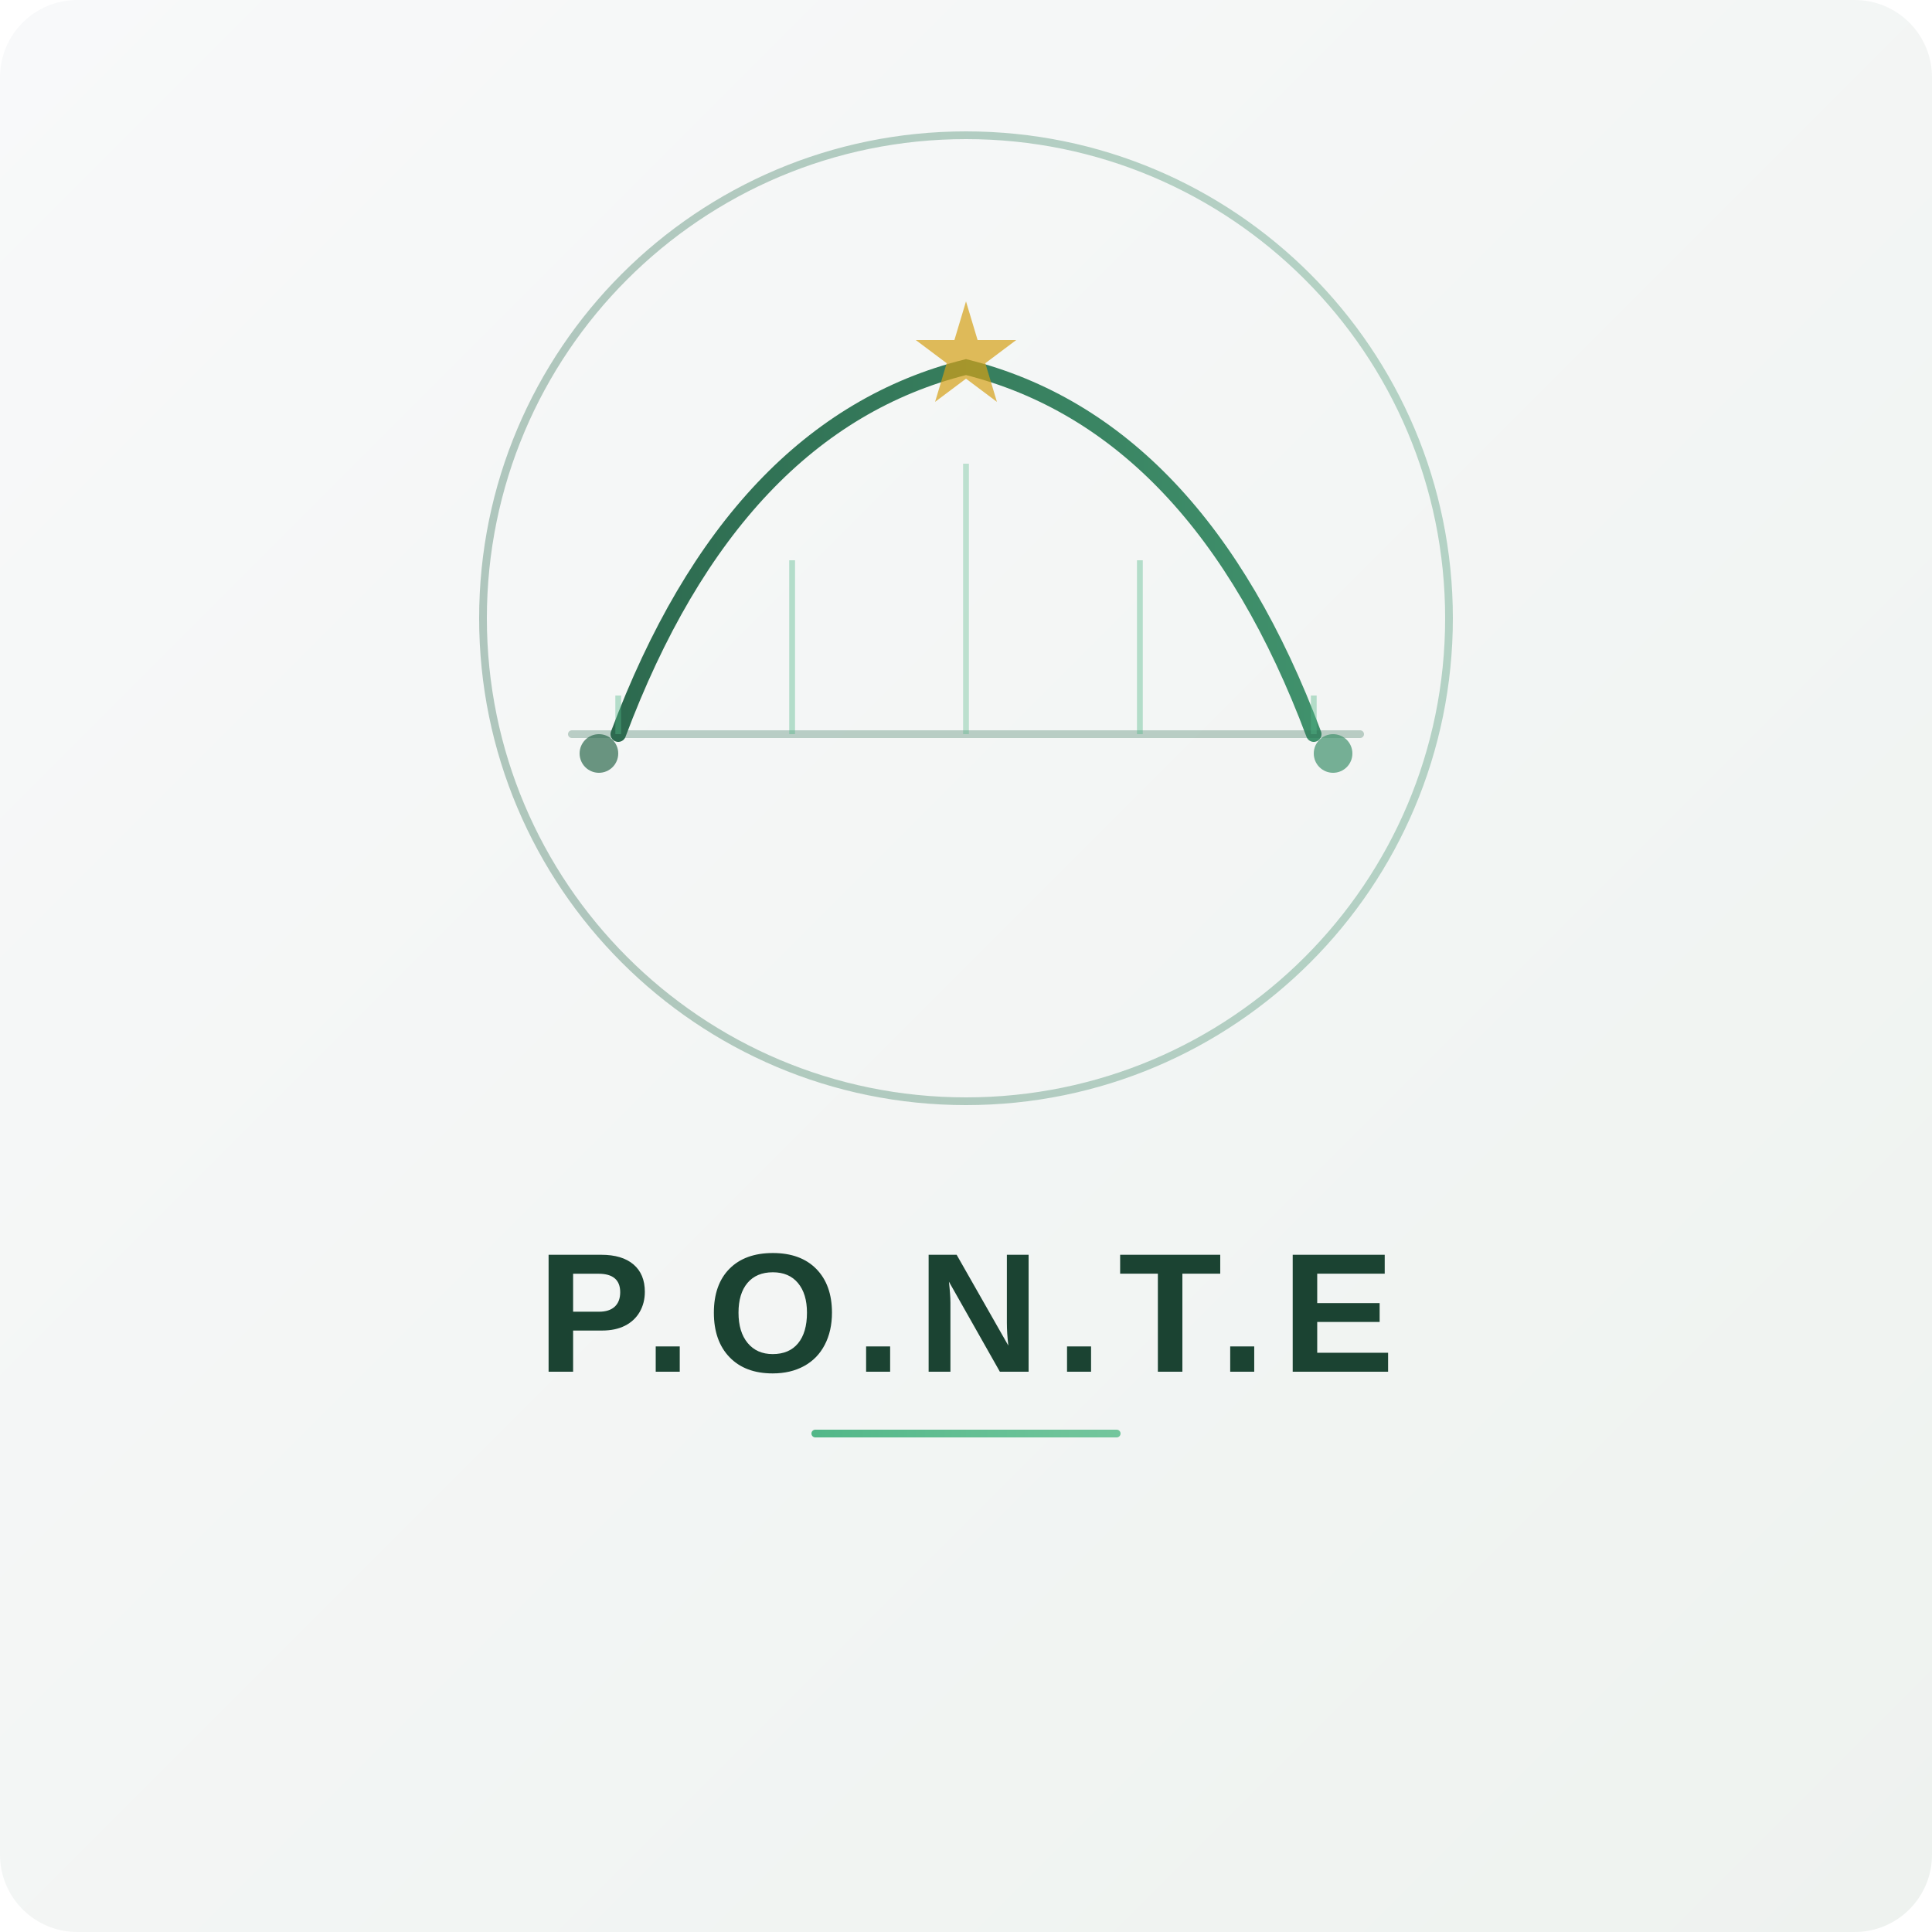
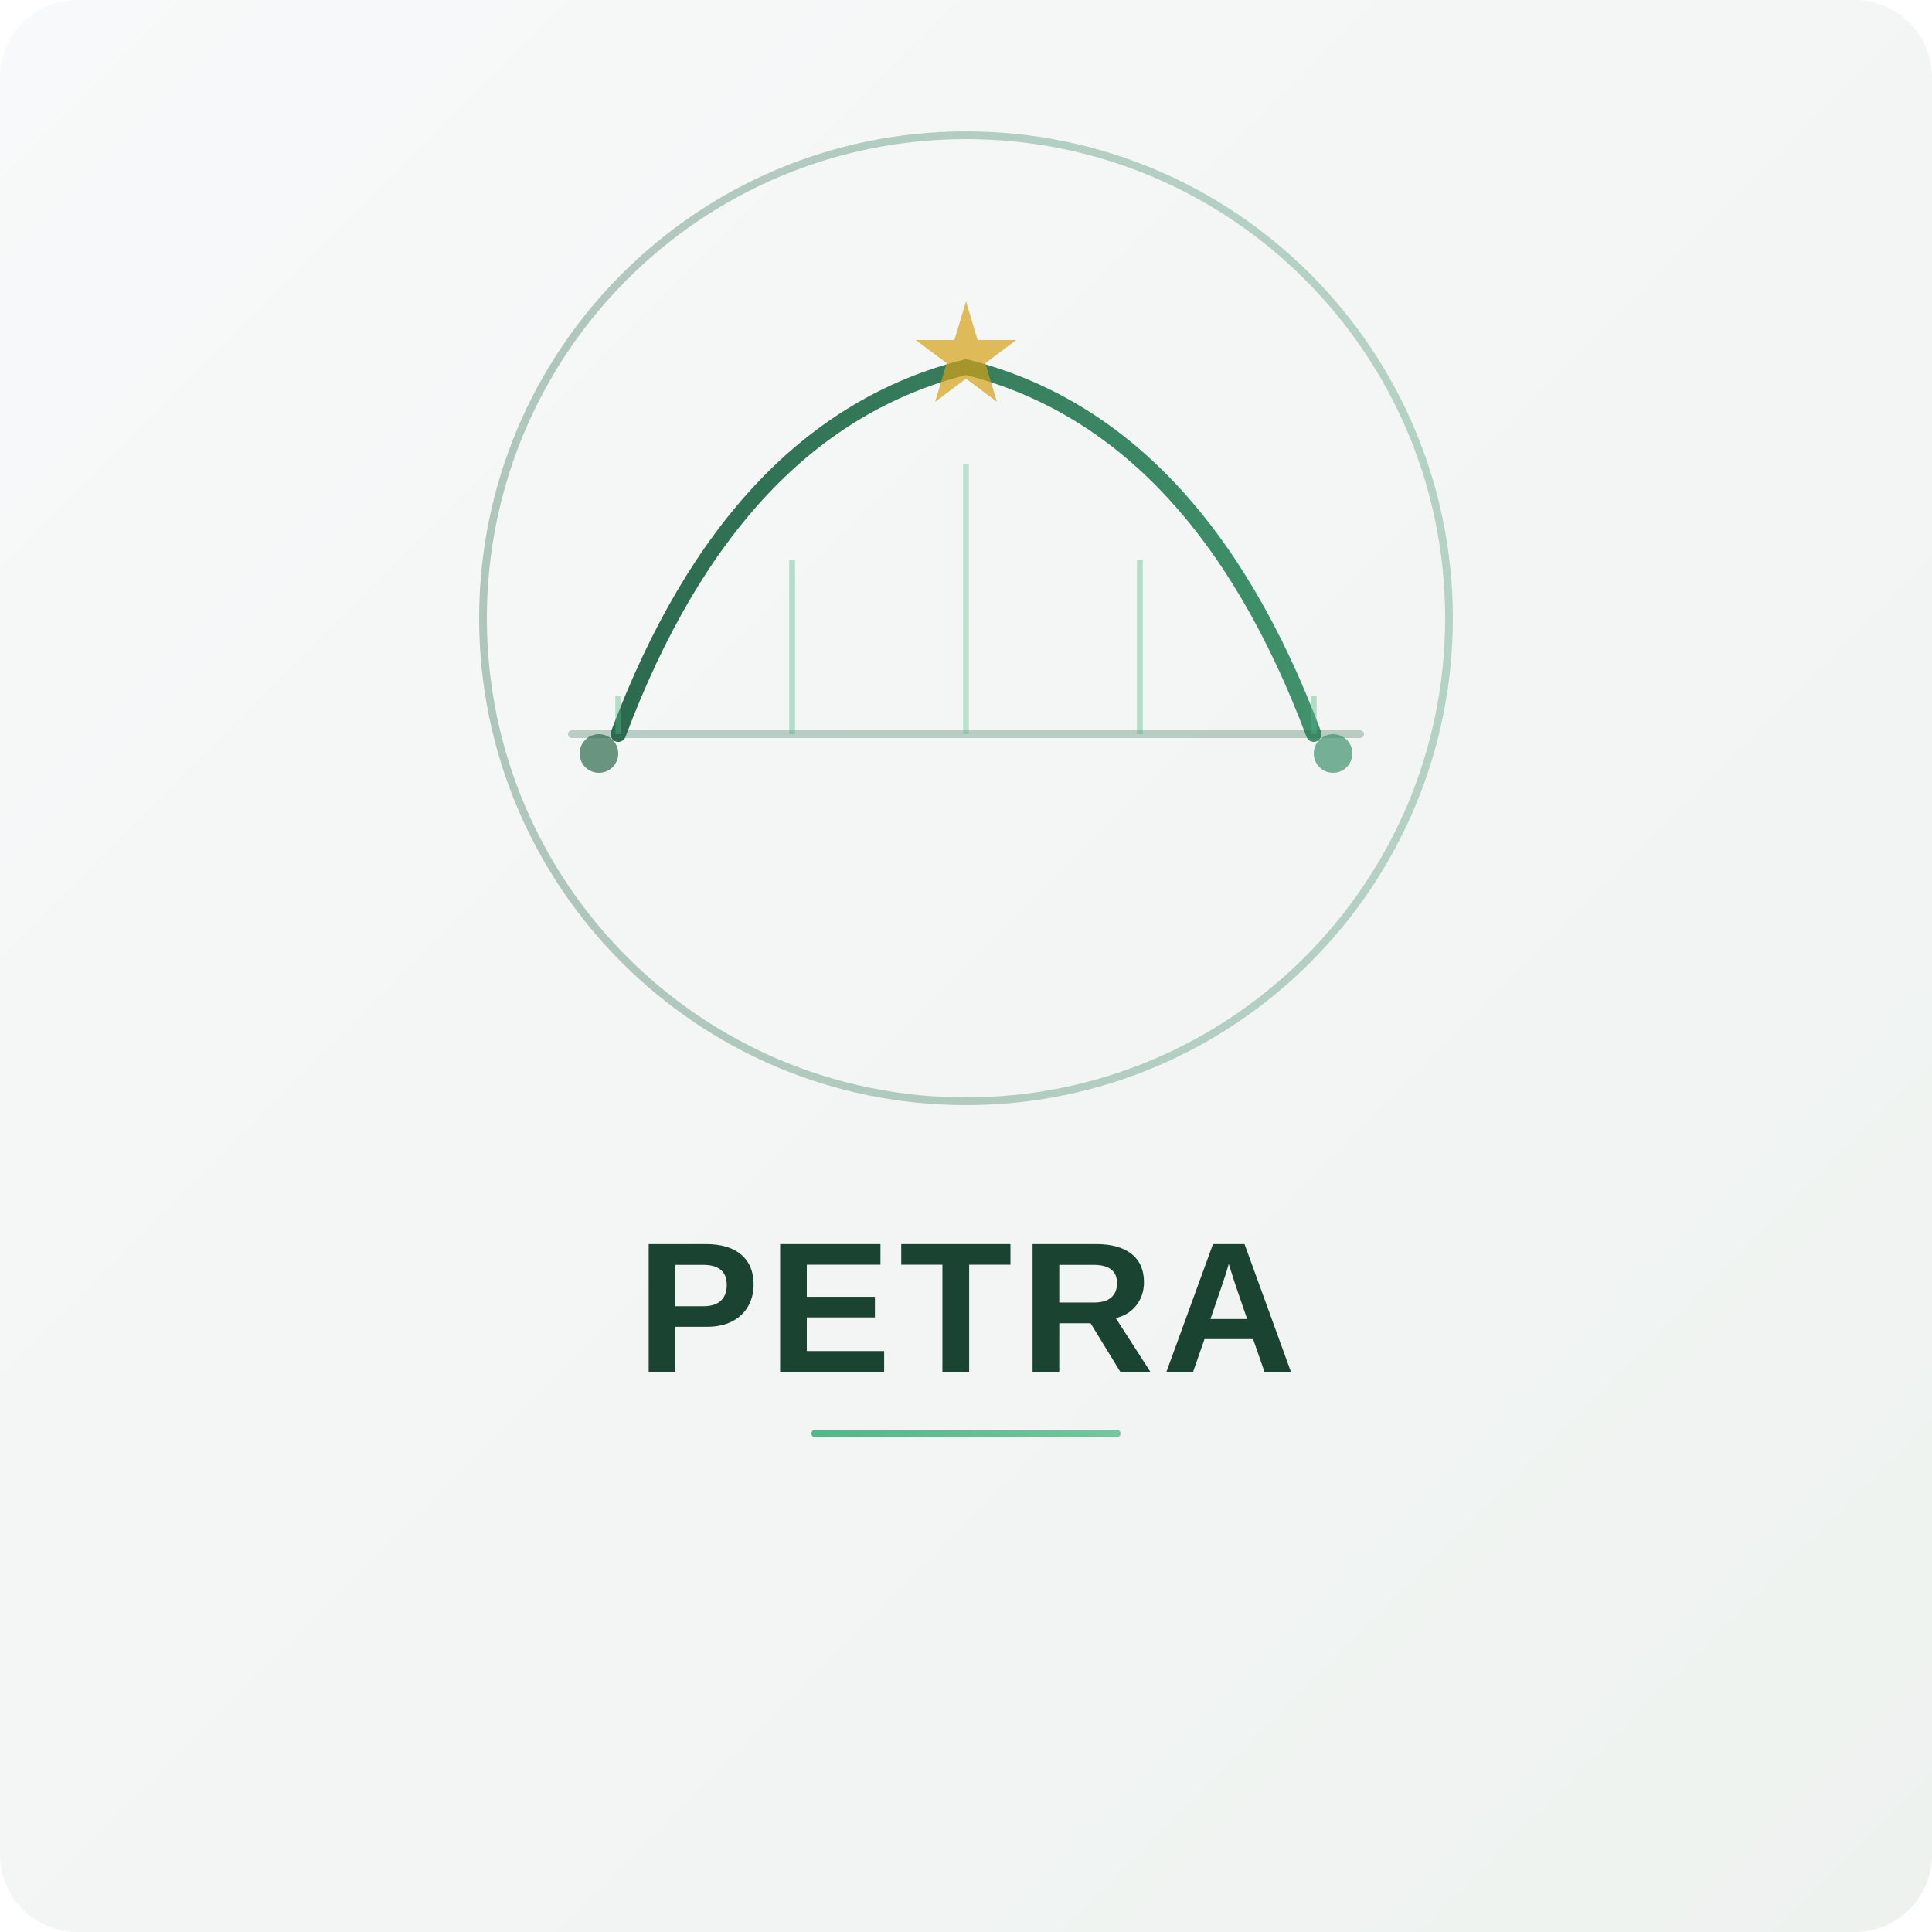
<svg xmlns="http://www.w3.org/2000/svg" viewBox="0 0 500 500" width="500" height="500">
  <defs>
    <linearGradient id="bg-light" x1="0" y1="0" x2="1" y2="1">
      <stop offset="0%" stop-color="#F8F9FA" />
      <stop offset="100%" stop-color="#EEF2EF" />
    </linearGradient>
    <linearGradient id="bridge-light" x1="0" y1="0" x2="1" y2="0">
      <stop offset="0%" stop-color="#2D6A4F" />
      <stop offset="100%" stop-color="#40916C" />
    </linearGradient>
    <linearGradient id="accent-light" x1="0" y1="0" x2="1" y2="0">
      <stop offset="0%" stop-color="#52B788" />
      <stop offset="100%" stop-color="#74C69D" />
    </linearGradient>
  </defs>
  <rect width="500" height="500" fill="url(#bg-light)" rx="20" />
  <g transform="translate(0,-10)">
    <circle cx="250" cy="170" r="125" fill="none" stroke="url(#bridge-light)" stroke-width="2" opacity="0.35" />
    <path d="M160 200 Q190 120 250 105 Q310 120 340 200" fill="none" stroke="url(#bridge-light)" stroke-width="4" stroke-linecap="round" />
    <line x1="148" y1="200" x2="352" y2="200" stroke="#2D6A4F" stroke-width="2" opacity="0.3" stroke-linecap="round" />
    <line x1="160" y1="190" x2="160" y2="200" stroke="#52B788" stroke-width="1.5" opacity="0.4" />
    <line x1="205" y1="155" x2="205" y2="200" stroke="#52B788" stroke-width="1.5" opacity="0.4" />
    <line x1="250" y1="130" x2="250" y2="200" stroke="#52B788" stroke-width="1.5" opacity="0.35" />
    <line x1="295" y1="155" x2="295" y2="200" stroke="#52B788" stroke-width="1.5" opacity="0.4" />
    <line x1="340" y1="190" x2="340" y2="200" stroke="#52B788" stroke-width="1.5" opacity="0.4" />
    <path d="M250 88 L253 98 L263 98 L255 104 L258 114 L250 108 L242 114 L245 104 L237 98 L247 98 Z" fill="#D4A017" opacity="0.7" />
    <circle cx="155" cy="205" r="5" fill="#2D6A4F" opacity="0.7" />
    <circle cx="345" cy="205" r="5" fill="#40916C" opacity="0.7" />
  </g>
-   <text x="250" y="355" text-anchor="middle" font-family="Arial,Helvetica,sans-serif" font-size="44" font-weight="bold" fill="#1B4332" letter-spacing="4">P.O.N.T.E</text>
+   <text x="250" y="355" text-anchor="middle" font-family="Arial,Helvetica,sans-serif" font-size="48" font-weight="bold" fill="#1B4332" letter-spacing="2">PETRA</text>
  <rect x="210" y="370" width="80" height="2" fill="url(#accent-light)" rx="1" />
</svg>
